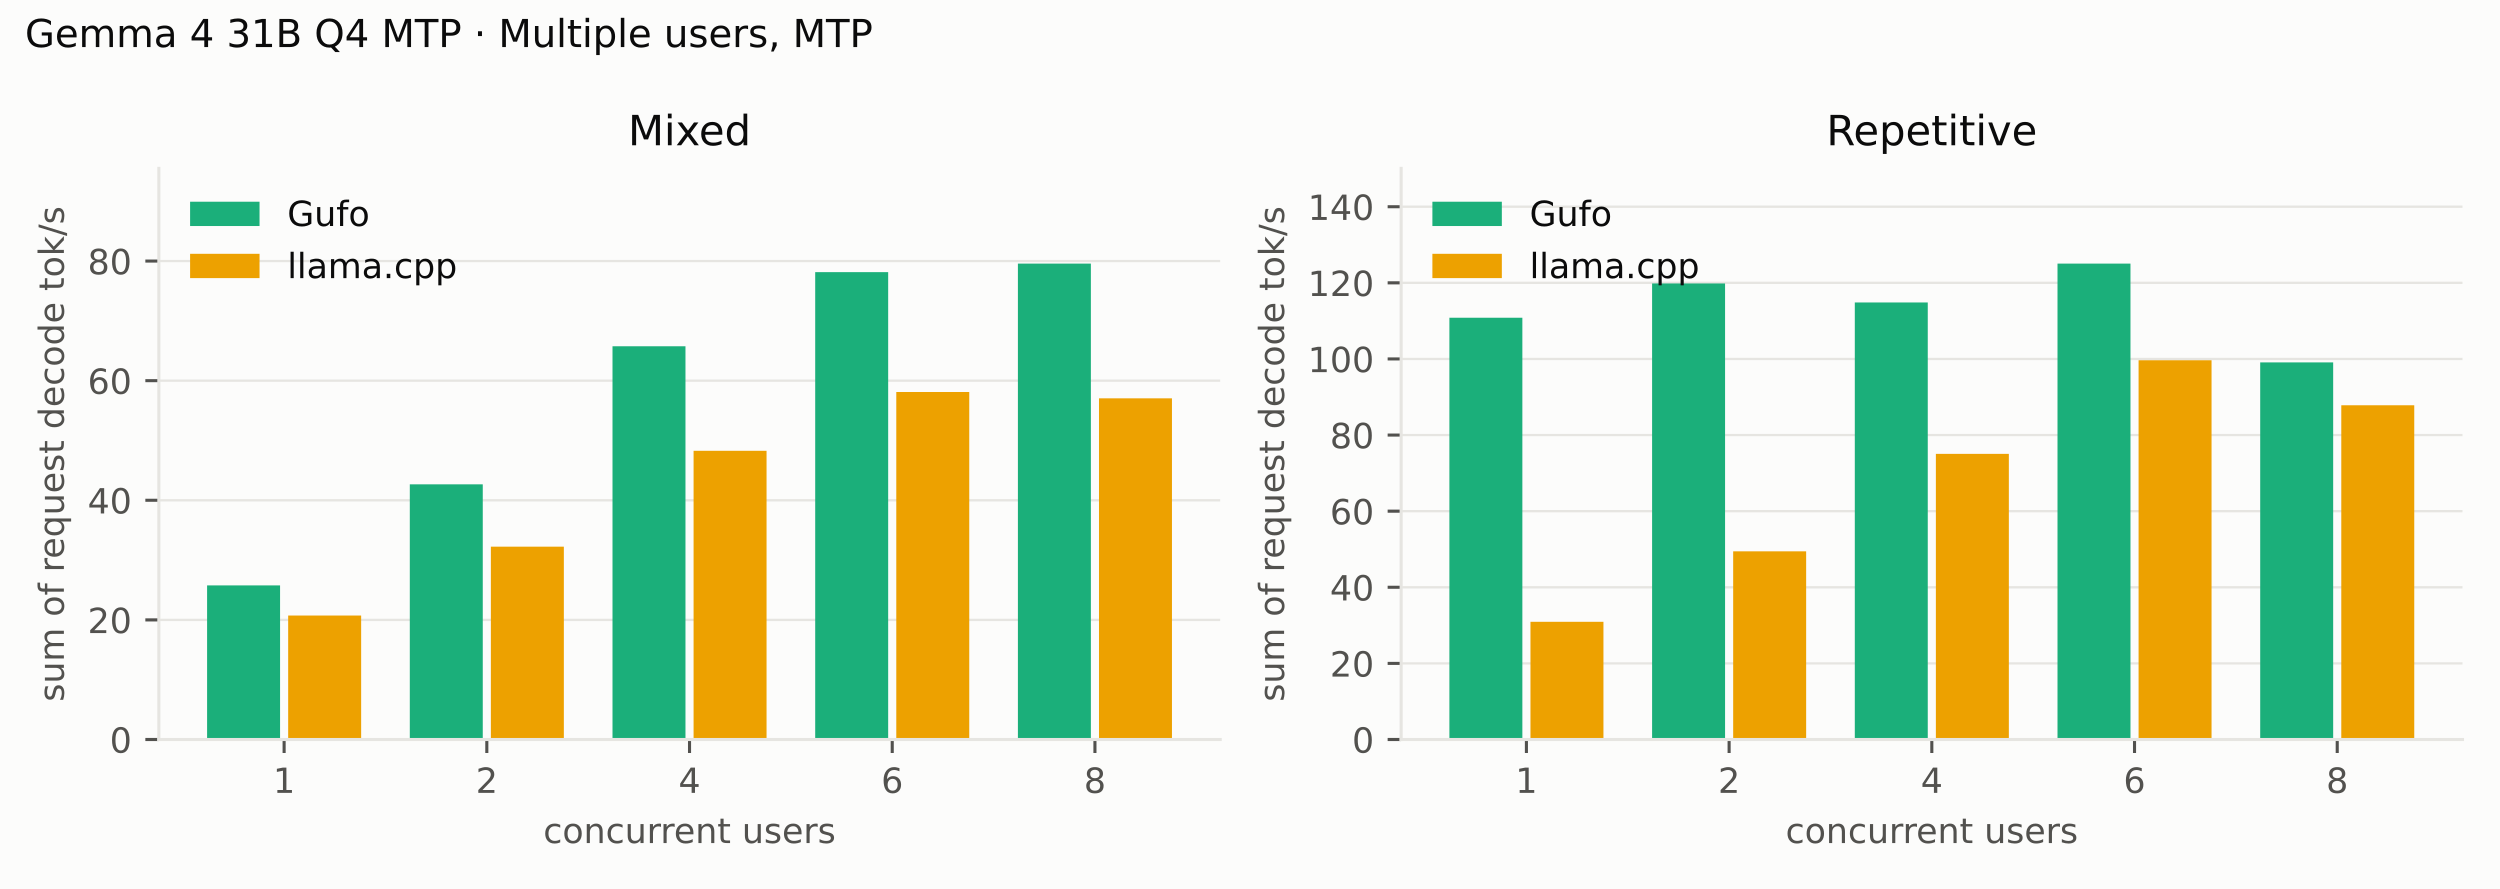
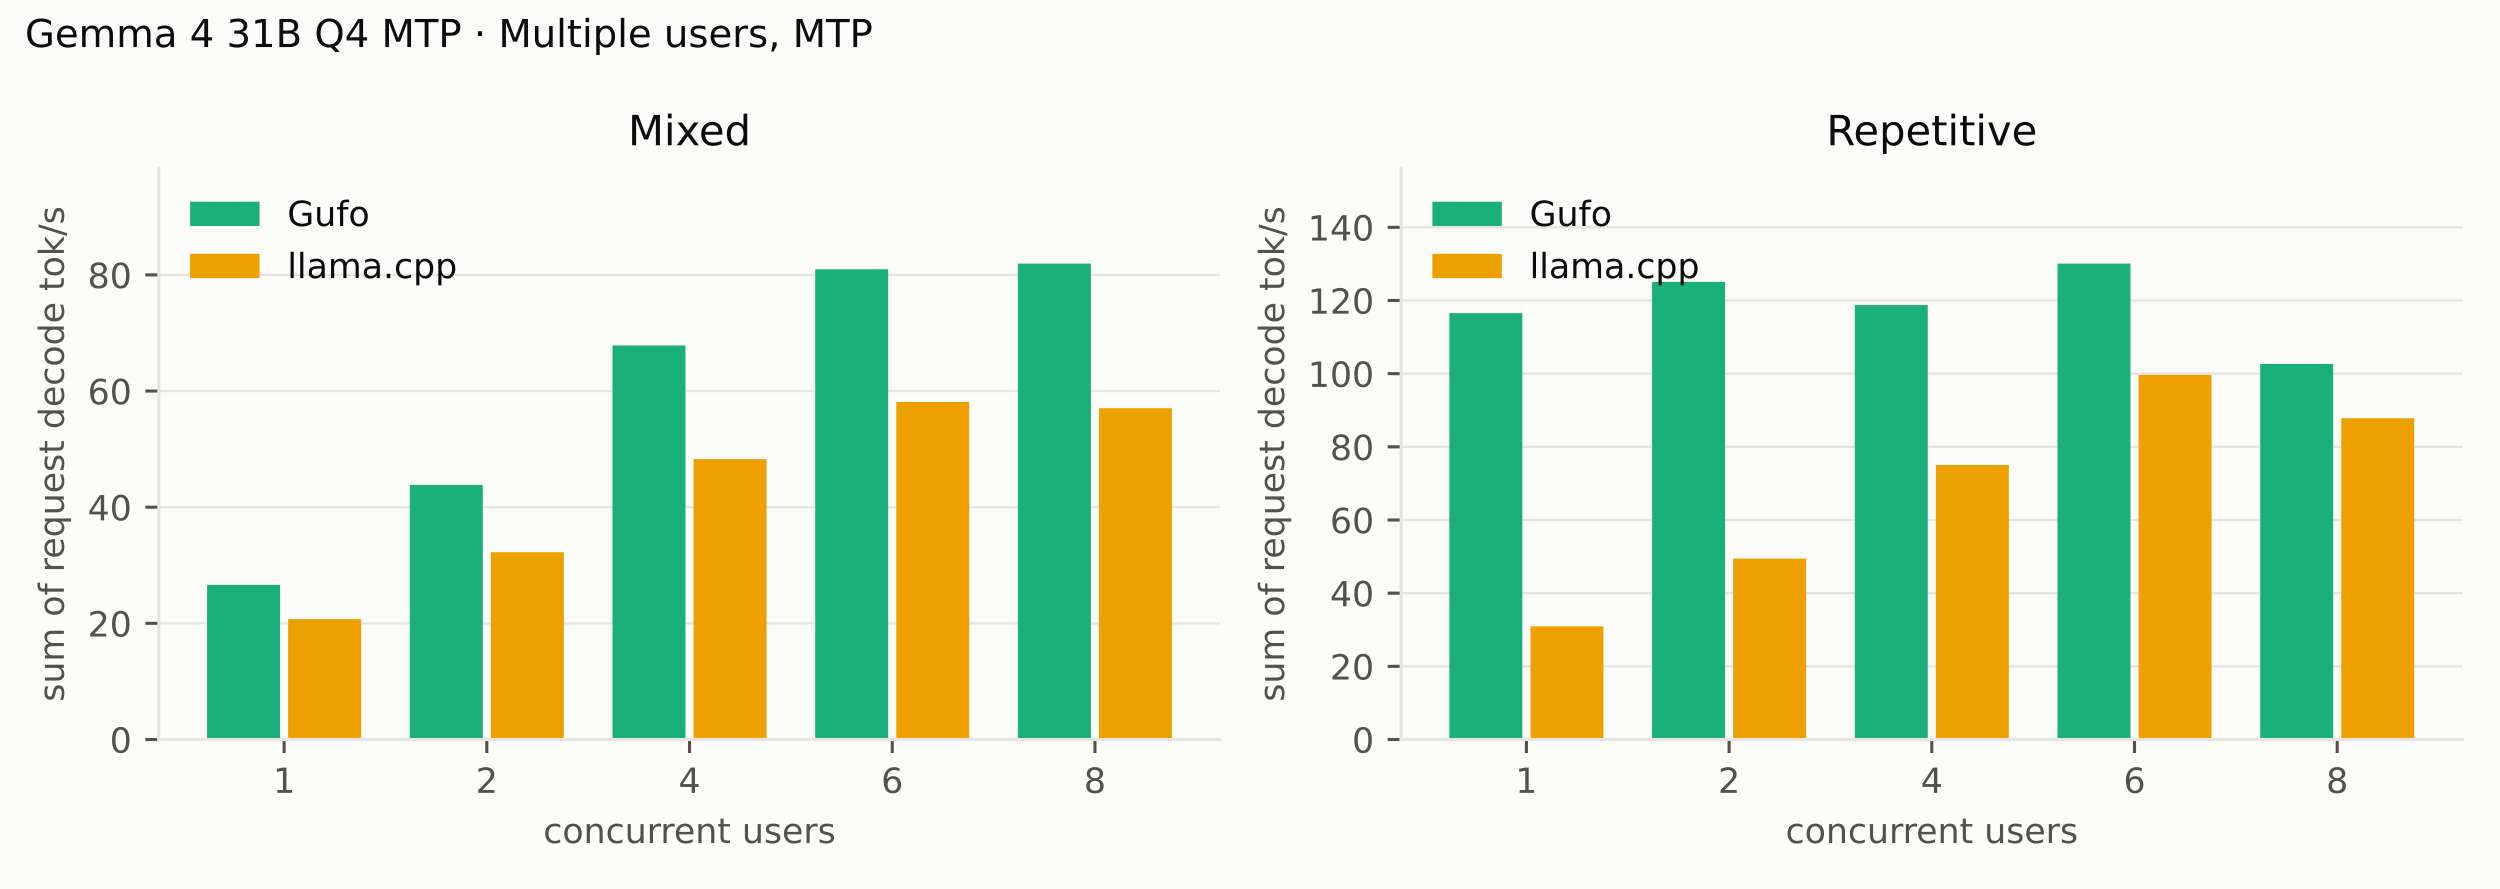
<svg xmlns="http://www.w3.org/2000/svg" xmlns:xlink="http://www.w3.org/1999/xlink" width="648pt" height="230.4pt" viewBox="0 0 648 230.4" version="1.1">
  <defs>
    <style type="text/css">*{stroke-linejoin: round; stroke-linecap: butt}</style>
  </defs>
  <g id="figure_1">
    <g id="patch_1">
      <path d="M 0 230.4 L 648 230.4 L 648 0 L 0 0 z " style="fill: #fcfcfb" />
    </g>
    <g id="axes_1">
      <g id="patch_2">
        <path d="M 41.173 191.68 L 316.277 191.68 L 316.277 43.647 L 41.173 43.647 z " style="fill: #fcfcfb" />
      </g>
      <g id="matplotlib.axis_1">
        <g id="xtick_1">
          <g id="line2d_1">
            <defs>
              <path id="m1ebf051f68" d="M 0 0 L 0 3.5 " style="stroke: #52514e; stroke-width: 0.8" />
            </defs>
            <g>
              <use xlink:href="#m1ebf051f68" x="73.643" y="191.68" style="fill: #52514e; stroke: #52514e; stroke-width: 0.8" />
            </g>
          </g>
          <g id="text_1">
            <text style="font-size: 9px; font-family: 'DejaVu Sans', 'Bitstream Vera Sans', 'Computer Modern Sans Serif', 'Lucida Grande', 'Verdana', 'Geneva', 'Lucid', 'Arial', 'Helvetica', 'Avant Garde', sans-serif; text-anchor: middle; fill: #52514e" x="73.643" y="205.518" transform="rotate(-0 73.64342 205.5179)">1</text>
          </g>
        </g>
        <g id="xtick_2">
          <g id="line2d_2">
            <g>
              <use xlink:href="#m1ebf051f68" x="126.184" y="191.68" style="fill: #52514e; stroke: #52514e; stroke-width: 0.8" />
            </g>
          </g>
          <g id="text_2">
            <text style="font-size: 9px; font-family: 'DejaVu Sans', 'Bitstream Vera Sans', 'Computer Modern Sans Serif', 'Lucida Grande', 'Verdana', 'Geneva', 'Lucid', 'Arial', 'Helvetica', 'Avant Garde', sans-serif; text-anchor: middle; fill: #52514e" x="126.184" y="205.518" transform="rotate(-0 126.1842 205.5179)">2</text>
          </g>
        </g>
        <g id="xtick_3">
          <g id="line2d_3">
            <g>
              <use xlink:href="#m1ebf051f68" x="178.725" y="191.68" style="fill: #52514e; stroke: #52514e; stroke-width: 0.8" />
            </g>
          </g>
          <g id="text_3">
            <text style="font-size: 9px; font-family: 'DejaVu Sans', 'Bitstream Vera Sans', 'Computer Modern Sans Serif', 'Lucida Grande', 'Verdana', 'Geneva', 'Lucid', 'Arial', 'Helvetica', 'Avant Garde', sans-serif; text-anchor: middle; fill: #52514e" x="178.725" y="205.518" transform="rotate(-0 178.725 205.5179)">4</text>
          </g>
        </g>
        <g id="xtick_4">
          <g id="line2d_4">
            <g>
              <use xlink:href="#m1ebf051f68" x="231.266" y="191.68" style="fill: #52514e; stroke: #52514e; stroke-width: 0.8" />
            </g>
          </g>
          <g id="text_4">
            <text style="font-size: 9px; font-family: 'DejaVu Sans', 'Bitstream Vera Sans', 'Computer Modern Sans Serif', 'Lucida Grande', 'Verdana', 'Geneva', 'Lucid', 'Arial', 'Helvetica', 'Avant Garde', sans-serif; text-anchor: middle; fill: #52514e" x="231.266" y="205.518" transform="rotate(-0 231.2658 205.5179)">6</text>
          </g>
        </g>
        <g id="xtick_5">
          <g id="line2d_5">
            <g>
              <use xlink:href="#m1ebf051f68" x="283.807" y="191.68" style="fill: #52514e; stroke: #52514e; stroke-width: 0.8" />
            </g>
          </g>
          <g id="text_5">
            <text style="font-size: 9px; font-family: 'DejaVu Sans', 'Bitstream Vera Sans', 'Computer Modern Sans Serif', 'Lucida Grande', 'Verdana', 'Geneva', 'Lucid', 'Arial', 'Helvetica', 'Avant Garde', sans-serif; text-anchor: middle; fill: #52514e" x="283.807" y="205.518" transform="rotate(-0 283.8067 205.5179)">8</text>
          </g>
        </g>
        <g id="text_6">
          <text style="font-size: 9px; font-family: 'DejaVu Sans', 'Bitstream Vera Sans', 'Computer Modern Sans Serif', 'Lucida Grande', 'Verdana', 'Geneva', 'Lucid', 'Arial', 'Helvetica', 'Avant Garde', sans-serif; text-anchor: middle; fill: #52514e" x="178.725" y="218.518" transform="rotate(-0 178.725 218.5179)">concurrent users</text>
        </g>
      </g>
      <g id="matplotlib.axis_2">
        <g id="ytick_1">
          <g id="line2d_6">
            <path d="M 41.173 191.68 L 316.277 191.68 " clip-path="url(#pf72416dd91)" style="fill: none; stroke: #e6e5e1; stroke-width: 0.6; stroke-linecap: square" />
          </g>
          <g id="line2d_7">
            <defs>
              <path id="m680e5b1e24" d="M 0 0 L -3.5 0 " style="stroke: #52514e; stroke-width: 0.8" />
            </defs>
            <g>
              <use xlink:href="#m680e5b1e24" x="41.173" y="191.68" style="fill: #52514e; stroke: #52514e; stroke-width: 0.8" />
            </g>
          </g>
          <g id="text_7">
            <text style="font-size: 9px; font-family: 'DejaVu Sans', 'Bitstream Vera Sans', 'Computer Modern Sans Serif', 'Lucida Grande', 'Verdana', 'Geneva', 'Lucid', 'Arial', 'Helvetica', 'Avant Garde', sans-serif; text-anchor: end; fill: #52514e" x="34.173" y="195.099" transform="rotate(-0 34.1732 195.0989)">0</text>
          </g>
        </g>
        <g id="ytick_2">
          <g id="line2d_8">
-             <path d="M 41.173 160.677 L 316.277 160.677 " clip-path="url(#pf72416dd91)" style="fill: none; stroke: #e6e5e1; stroke-width: 0.6; stroke-linecap: square" />
+             <path d="M 41.173 161.574 L 316.277 161.574 " clip-path="url(#pf72416dd91)" style="fill: none; stroke: #e6e5e1; stroke-width: 0.6; stroke-linecap: square" />
          </g>
          <g id="line2d_9">
            <g>
-               <use xlink:href="#m680e5b1e24" x="41.173" y="160.677" style="fill: #52514e; stroke: #52514e; stroke-width: 0.8" />
+               <use xlink:href="#m680e5b1e24" x="41.173" y="161.574" style="fill: #52514e; stroke: #52514e; stroke-width: 0.8" />
            </g>
          </g>
          <g id="text_8">
-             <text style="font-size: 9px; font-family: 'DejaVu Sans', 'Bitstream Vera Sans', 'Computer Modern Sans Serif', 'Lucida Grande', 'Verdana', 'Geneva', 'Lucid', 'Arial', 'Helvetica', 'Avant Garde', sans-serif; text-anchor: end; fill: #52514e" x="34.173" y="164.096" transform="rotate(-0 34.1732 164.096)">20</text>
+             <text style="font-size: 9px; font-family: 'DejaVu Sans', 'Bitstream Vera Sans', 'Computer Modern Sans Serif', 'Lucida Grande', 'Verdana', 'Geneva', 'Lucid', 'Arial', 'Helvetica', 'Avant Garde', sans-serif; text-anchor: end; fill: #52514e" x="34.173" y="164.993" transform="rotate(-0 34.1732 164.9926)">20</text>
          </g>
        </g>
        <g id="ytick_3">
          <g id="line2d_10">
-             <path d="M 41.173 129.674 L 316.277 129.674 " clip-path="url(#pf72416dd91)" style="fill: none; stroke: #e6e5e1; stroke-width: 0.6; stroke-linecap: square" />
+             <path d="M 41.173 131.467 L 316.277 131.467 " clip-path="url(#pf72416dd91)" style="fill: none; stroke: #e6e5e1; stroke-width: 0.6; stroke-linecap: square" />
          </g>
          <g id="line2d_11">
            <g>
-               <use xlink:href="#m680e5b1e24" x="41.173" y="129.674" style="fill: #52514e; stroke: #52514e; stroke-width: 0.8" />
+               <use xlink:href="#m680e5b1e24" x="41.173" y="131.467" style="fill: #52514e; stroke: #52514e; stroke-width: 0.8" />
            </g>
          </g>
          <g id="text_9">
-             <text style="font-size: 9px; font-family: 'DejaVu Sans', 'Bitstream Vera Sans', 'Computer Modern Sans Serif', 'Lucida Grande', 'Verdana', 'Geneva', 'Lucid', 'Arial', 'Helvetica', 'Avant Garde', sans-serif; text-anchor: end; fill: #52514e" x="34.173" y="133.093" transform="rotate(-0 34.1732 133.093)">40</text>
+             <text style="font-size: 9px; font-family: 'DejaVu Sans', 'Bitstream Vera Sans', 'Computer Modern Sans Serif', 'Lucida Grande', 'Verdana', 'Geneva', 'Lucid', 'Arial', 'Helvetica', 'Avant Garde', sans-serif; text-anchor: end; fill: #52514e" x="34.173" y="134.886" transform="rotate(-0 34.1732 134.8863)">40</text>
          </g>
        </g>
        <g id="ytick_4">
          <g id="line2d_12">
-             <path d="M 41.173 98.671 L 316.277 98.671 " clip-path="url(#pf72416dd91)" style="fill: none; stroke: #e6e5e1; stroke-width: 0.6; stroke-linecap: square" />
+             <path d="M 41.173 101.361 L 316.277 101.361 " clip-path="url(#pf72416dd91)" style="fill: none; stroke: #e6e5e1; stroke-width: 0.6; stroke-linecap: square" />
          </g>
          <g id="line2d_13">
            <g>
-               <use xlink:href="#m680e5b1e24" x="41.173" y="98.671" style="fill: #52514e; stroke: #52514e; stroke-width: 0.8" />
+               <use xlink:href="#m680e5b1e24" x="41.173" y="101.361" style="fill: #52514e; stroke: #52514e; stroke-width: 0.8" />
            </g>
          </g>
          <g id="text_10">
-             <text style="font-size: 9px; font-family: 'DejaVu Sans', 'Bitstream Vera Sans', 'Computer Modern Sans Serif', 'Lucida Grande', 'Verdana', 'Geneva', 'Lucid', 'Arial', 'Helvetica', 'Avant Garde', sans-serif; text-anchor: end; fill: #52514e" x="34.173" y="102.09" transform="rotate(-0 34.1732 102.0901)">60</text>
+             <text style="font-size: 9px; font-family: 'DejaVu Sans', 'Bitstream Vera Sans', 'Computer Modern Sans Serif', 'Lucida Grande', 'Verdana', 'Geneva', 'Lucid', 'Arial', 'Helvetica', 'Avant Garde', sans-serif; text-anchor: end; fill: #52514e" x="34.173" y="104.78" transform="rotate(-0 34.1732 104.7799)">60</text>
          </g>
        </g>
        <g id="ytick_5">
          <g id="line2d_14">
-             <path d="M 41.173 67.668 L 316.277 67.668 " clip-path="url(#pf72416dd91)" style="fill: none; stroke: #e6e5e1; stroke-width: 0.6; stroke-linecap: square" />
+             <path d="M 41.173 71.255 L 316.277 71.255 " clip-path="url(#pf72416dd91)" style="fill: none; stroke: #e6e5e1; stroke-width: 0.6; stroke-linecap: square" />
          </g>
          <g id="line2d_15">
            <g>
-               <use xlink:href="#m680e5b1e24" x="41.173" y="67.668" style="fill: #52514e; stroke: #52514e; stroke-width: 0.8" />
+               <use xlink:href="#m680e5b1e24" x="41.173" y="71.255" style="fill: #52514e; stroke: #52514e; stroke-width: 0.8" />
            </g>
          </g>
          <g id="text_11">
-             <text style="font-size: 9px; font-family: 'DejaVu Sans', 'Bitstream Vera Sans', 'Computer Modern Sans Serif', 'Lucida Grande', 'Verdana', 'Geneva', 'Lucid', 'Arial', 'Helvetica', 'Avant Garde', sans-serif; text-anchor: end; fill: #52514e" x="34.173" y="71.087" transform="rotate(-0 34.1732 71.08713)">80</text>
+             <text style="font-size: 9px; font-family: 'DejaVu Sans', 'Bitstream Vera Sans', 'Computer Modern Sans Serif', 'Lucida Grande', 'Verdana', 'Geneva', 'Lucid', 'Arial', 'Helvetica', 'Avant Garde', sans-serif; text-anchor: end; fill: #52514e" x="34.173" y="74.674" transform="rotate(-0 34.1732 74.67356)">80</text>
          </g>
        </g>
        <g id="text_12">
          <text style="font-size: 9px; font-family: 'DejaVu Sans', 'Bitstream Vera Sans', 'Computer Modern Sans Serif', 'Lucida Grande', 'Verdana', 'Geneva', 'Lucid', 'Arial', 'Helvetica', 'Avant Garde', sans-serif; text-anchor: middle; fill: #52514e" x="16.559" y="117.664" transform="rotate(-90 16.55859 117.6635)">sum of request decode tok/s</text>
        </g>
      </g>
      <g id="patch_3">
-         <path d="M 53.678 191.68 L 72.593 191.68 L 72.593 151.733 L 53.678 151.733 z " clip-path="url(#pf72416dd91)" style="fill: #1baf7a" />
+         <path d="M 53.678 191.68 L 72.593 191.68 L 72.593 151.608 L 53.678 151.608 z " clip-path="url(#pf72416dd91)" style="fill: #1baf7a" />
      </g>
      <g id="patch_4">
-         <path d="M 106.219 191.68 L 125.133 191.68 L 125.133 125.535 L 106.219 125.535 z " clip-path="url(#pf72416dd91)" style="fill: #1baf7a" />
+         <path d="M 106.219 191.68 L 125.133 191.68 L 125.133 125.702 L 106.219 125.702 z " clip-path="url(#pf72416dd91)" style="fill: #1baf7a" />
      </g>
      <g id="patch_5">
-         <path d="M 158.76 191.68 L 177.674 191.68 L 177.674 89.758 L 158.76 89.758 z " clip-path="url(#pf72416dd91)" style="fill: #1baf7a" />
+         <path d="M 158.76 191.68 L 177.674 191.68 L 177.674 89.544 L 158.76 89.544 z " clip-path="url(#pf72416dd91)" style="fill: #1baf7a" />
      </g>
      <g id="patch_6">
-         <path d="M 211.3 191.68 L 230.215 191.68 L 230.215 70.536 L 211.3 70.536 z " clip-path="url(#pf72416dd91)" style="fill: #1baf7a" />
+         <path d="M 211.3 191.68 L 230.215 191.68 L 230.215 69.794 L 211.3 69.794 z " clip-path="url(#pf72416dd91)" style="fill: #1baf7a" />
      </g>
      <g id="patch_7">
        <path d="M 263.841 191.68 L 282.756 191.68 L 282.756 68.319 L 263.841 68.319 z " clip-path="url(#pf72416dd91)" style="fill: #1baf7a" />
      </g>
      <g id="patch_8">
-         <path d="M 74.694 191.68 L 93.609 191.68 L 93.609 159.545 L 74.694 159.545 z " clip-path="url(#pf72416dd91)" style="fill: #eda100" />
+         <path d="M 74.694 191.68 L 93.609 191.68 L 93.609 160.475 L 74.694 160.475 z " clip-path="url(#pf72416dd91)" style="fill: #eda100" />
      </g>
      <g id="patch_9">
-         <path d="M 127.235 191.68 L 146.15 191.68 L 146.15 141.688 L 127.235 141.688 z " clip-path="url(#pf72416dd91)" style="fill: #eda100" />
+         <path d="M 127.235 191.68 L 146.15 191.68 L 146.15 143.134 L 127.235 143.134 z " clip-path="url(#pf72416dd91)" style="fill: #eda100" />
      </g>
      <g id="patch_10">
-         <path d="M 179.776 191.68 L 198.691 191.68 L 198.691 116.839 L 179.776 116.839 z " clip-path="url(#pf72416dd91)" style="fill: #eda100" />
+         <path d="M 179.776 191.68 L 198.691 191.68 L 198.691 119.003 L 179.776 119.003 z " clip-path="url(#pf72416dd91)" style="fill: #eda100" />
      </g>
      <g id="patch_11">
-         <path d="M 232.317 191.68 L 251.231 191.68 L 251.231 101.601 L 232.317 101.601 z " clip-path="url(#pf72416dd91)" style="fill: #eda100" />
+         <path d="M 232.317 191.68 L 251.231 191.68 L 251.231 104.206 L 232.317 104.206 z " clip-path="url(#pf72416dd91)" style="fill: #eda100" />
      </g>
      <g id="patch_12">
-         <path d="M 284.857 191.68 L 303.772 191.68 L 303.772 103.244 L 284.857 103.244 z " clip-path="url(#pf72416dd91)" style="fill: #eda100" />
+         <path d="M 284.857 191.68 L 303.772 191.68 L 303.772 105.802 L 284.857 105.802 z " clip-path="url(#pf72416dd91)" style="fill: #eda100" />
      </g>
      <g id="patch_13">
        <path d="M 41.173 191.68 L 41.173 43.647 " style="fill: none; stroke: #e6e5e1; stroke-width: 0.8; stroke-linejoin: miter; stroke-linecap: square" />
      </g>
      <g id="patch_14">
        <path d="M 41.173 191.68 L 316.277 191.68 " style="fill: none; stroke: #e6e5e1; stroke-width: 0.8; stroke-linejoin: miter; stroke-linecap: square" />
      </g>
      <g id="text_13">
        <text style="font-size: 10.8px; font-family: 'DejaVu Sans', 'Bitstream Vera Sans', 'Computer Modern Sans Serif', 'Lucida Grande', 'Verdana', 'Geneva', 'Lucid', 'Arial', 'Helvetica', 'Avant Garde', sans-serif; text-anchor: middle; fill: #0b0b0b" x="178.725" y="37.647" transform="rotate(-0 178.725 37.64709)">Mixed</text>
      </g>
      <g id="legend_1">
        <g id="patch_15">
          <path d="M 49.273 58.586 L 67.273 58.586 L 67.273 52.286 L 49.273 52.286 z " style="fill: #1baf7a" />
        </g>
        <g id="text_14">
          <text style="font-size: 9px; font-family: 'DejaVu Sans', 'Bitstream Vera Sans', 'Computer Modern Sans Serif', 'Lucida Grande', 'Verdana', 'Geneva', 'Lucid', 'Arial', 'Helvetica', 'Avant Garde', sans-serif; text-anchor: start; fill: #0b0b0b" x="74.473" y="58.586" transform="rotate(-0 74.4732 58.58569)">Gufo</text>
        </g>
        <g id="patch_16">
          <path d="M 49.273 72.086 L 67.273 72.086 L 67.273 65.786 L 49.273 65.786 z " style="fill: #eda100" />
        </g>
        <g id="text_15">
          <text style="font-size: 9px; font-family: 'DejaVu Sans', 'Bitstream Vera Sans', 'Computer Modern Sans Serif', 'Lucida Grande', 'Verdana', 'Geneva', 'Lucid', 'Arial', 'Helvetica', 'Avant Garde', sans-serif; text-anchor: start; fill: #0b0b0b" x="74.473" y="72.086" transform="rotate(-0 74.4732 72.08639)">llama.cpp</text>
        </g>
      </g>
    </g>
    <g id="axes_2">
      <g id="patch_17">
        <path d="M 363.176 191.68 L 638.28 191.68 L 638.28 43.647 L 363.176 43.647 z " style="fill: #fcfcfb" />
      </g>
      <g id="matplotlib.axis_3">
        <g id="xtick_6">
          <g id="line2d_16">
            <g>
              <use xlink:href="#m1ebf051f68" x="395.647" y="191.68" style="fill: #52514e; stroke: #52514e; stroke-width: 0.8" />
            </g>
          </g>
          <g id="text_16">
            <text style="font-size: 9px; font-family: 'DejaVu Sans', 'Bitstream Vera Sans', 'Computer Modern Sans Serif', 'Lucida Grande', 'Verdana', 'Geneva', 'Lucid', 'Arial', 'Helvetica', 'Avant Garde', sans-serif; text-anchor: middle; fill: #52514e" x="395.647" y="205.518" transform="rotate(-0 395.6465 205.5179)">1</text>
          </g>
        </g>
        <g id="xtick_7">
          <g id="line2d_17">
            <g>
              <use xlink:href="#m1ebf051f68" x="448.187" y="191.68" style="fill: #52514e; stroke: #52514e; stroke-width: 0.8" />
            </g>
          </g>
          <g id="text_17">
            <text style="font-size: 9px; font-family: 'DejaVu Sans', 'Bitstream Vera Sans', 'Computer Modern Sans Serif', 'Lucida Grande', 'Verdana', 'Geneva', 'Lucid', 'Arial', 'Helvetica', 'Avant Garde', sans-serif; text-anchor: middle; fill: #52514e" x="448.187" y="205.518" transform="rotate(-0 448.1874 205.5179)">2</text>
          </g>
        </g>
        <g id="xtick_8">
          <g id="line2d_18">
            <g>
              <use xlink:href="#m1ebf051f68" x="500.728" y="191.68" style="fill: #52514e; stroke: #52514e; stroke-width: 0.8" />
            </g>
          </g>
          <g id="text_18">
            <text style="font-size: 9px; font-family: 'DejaVu Sans', 'Bitstream Vera Sans', 'Computer Modern Sans Serif', 'Lucida Grande', 'Verdana', 'Geneva', 'Lucid', 'Arial', 'Helvetica', 'Avant Garde', sans-serif; text-anchor: middle; fill: #52514e" x="500.728" y="205.518" transform="rotate(-0 500.7282 205.5179)">4</text>
          </g>
        </g>
        <g id="xtick_9">
          <g id="line2d_19">
            <g>
              <use xlink:href="#m1ebf051f68" x="553.269" y="191.68" style="fill: #52514e; stroke: #52514e; stroke-width: 0.8" />
            </g>
          </g>
          <g id="text_19">
            <text style="font-size: 9px; font-family: 'DejaVu Sans', 'Bitstream Vera Sans', 'Computer Modern Sans Serif', 'Lucida Grande', 'Verdana', 'Geneva', 'Lucid', 'Arial', 'Helvetica', 'Avant Garde', sans-serif; text-anchor: middle; fill: #52514e" x="553.269" y="205.518" transform="rotate(-0 553.269 205.5179)">6</text>
          </g>
        </g>
        <g id="xtick_10">
          <g id="line2d_20">
            <g>
              <use xlink:href="#m1ebf051f68" x="605.81" y="191.68" style="fill: #52514e; stroke: #52514e; stroke-width: 0.8" />
            </g>
          </g>
          <g id="text_20">
            <text style="font-size: 9px; font-family: 'DejaVu Sans', 'Bitstream Vera Sans', 'Computer Modern Sans Serif', 'Lucida Grande', 'Verdana', 'Geneva', 'Lucid', 'Arial', 'Helvetica', 'Avant Garde', sans-serif; text-anchor: middle; fill: #52514e" x="605.81" y="205.518" transform="rotate(-0 605.8098 205.5179)">8</text>
          </g>
        </g>
        <g id="text_21">
          <text style="font-size: 9px; font-family: 'DejaVu Sans', 'Bitstream Vera Sans', 'Computer Modern Sans Serif', 'Lucida Grande', 'Verdana', 'Geneva', 'Lucid', 'Arial', 'Helvetica', 'Avant Garde', sans-serif; text-anchor: middle; fill: #52514e" x="500.728" y="218.518" transform="rotate(-0 500.7282 218.5179)">concurrent users</text>
        </g>
      </g>
      <g id="matplotlib.axis_4">
        <g id="ytick_6">
          <g id="line2d_21">
            <path d="M 363.176 191.68 L 638.28 191.68 " clip-path="url(#p153f3304de)" style="fill: none; stroke: #e6e5e1; stroke-width: 0.6; stroke-linecap: square" />
          </g>
          <g id="line2d_22">
            <g>
              <use xlink:href="#m680e5b1e24" x="363.176" y="191.68" style="fill: #52514e; stroke: #52514e; stroke-width: 0.8" />
            </g>
          </g>
          <g id="text_22">
            <text style="font-size: 9px; font-family: 'DejaVu Sans', 'Bitstream Vera Sans', 'Computer Modern Sans Serif', 'Lucida Grande', 'Verdana', 'Geneva', 'Lucid', 'Arial', 'Helvetica', 'Avant Garde', sans-serif; text-anchor: end; fill: #52514e" x="356.176" y="195.099" transform="rotate(-0 356.1763 195.0989)">0</text>
          </g>
        </g>
        <g id="ytick_7">
          <g id="line2d_23">
-             <path d="M 363.176 171.952 L 638.28 171.952 " clip-path="url(#p153f3304de)" style="fill: none; stroke: #e6e5e1; stroke-width: 0.6; stroke-linecap: square" />
+             <path d="M 363.176 172.715 L 638.28 172.715 " clip-path="url(#p153f3304de)" style="fill: none; stroke: #e6e5e1; stroke-width: 0.6; stroke-linecap: square" />
          </g>
          <g id="line2d_24">
            <g>
-               <use xlink:href="#m680e5b1e24" x="363.176" y="171.952" style="fill: #52514e; stroke: #52514e; stroke-width: 0.8" />
+               <use xlink:href="#m680e5b1e24" x="363.176" y="172.715" style="fill: #52514e; stroke: #52514e; stroke-width: 0.8" />
            </g>
          </g>
          <g id="text_23">
-             <text style="font-size: 9px; font-family: 'DejaVu Sans', 'Bitstream Vera Sans', 'Computer Modern Sans Serif', 'Lucida Grande', 'Verdana', 'Geneva', 'Lucid', 'Arial', 'Helvetica', 'Avant Garde', sans-serif; text-anchor: end; fill: #52514e" x="356.176" y="175.371" transform="rotate(-0 356.1763 175.3707)">20</text>
+             <text style="font-size: 9px; font-family: 'DejaVu Sans', 'Bitstream Vera Sans', 'Computer Modern Sans Serif', 'Lucida Grande', 'Verdana', 'Geneva', 'Lucid', 'Arial', 'Helvetica', 'Avant Garde', sans-serif; text-anchor: end; fill: #52514e" x="356.176" y="176.133" transform="rotate(-0 356.1763 176.1335)">20</text>
          </g>
        </g>
        <g id="ytick_8">
          <g id="line2d_25">
-             <path d="M 363.176 152.223 L 638.28 152.223 " clip-path="url(#p153f3304de)" style="fill: none; stroke: #e6e5e1; stroke-width: 0.6; stroke-linecap: square" />
+             <path d="M 363.176 153.749 L 638.28 153.749 " clip-path="url(#p153f3304de)" style="fill: none; stroke: #e6e5e1; stroke-width: 0.6; stroke-linecap: square" />
          </g>
          <g id="line2d_26">
            <g>
-               <use xlink:href="#m680e5b1e24" x="363.176" y="152.223" style="fill: #52514e; stroke: #52514e; stroke-width: 0.8" />
+               <use xlink:href="#m680e5b1e24" x="363.176" y="153.749" style="fill: #52514e; stroke: #52514e; stroke-width: 0.8" />
            </g>
          </g>
          <g id="text_24">
-             <text style="font-size: 9px; font-family: 'DejaVu Sans', 'Bitstream Vera Sans', 'Computer Modern Sans Serif', 'Lucida Grande', 'Verdana', 'Geneva', 'Lucid', 'Arial', 'Helvetica', 'Avant Garde', sans-serif; text-anchor: end; fill: #52514e" x="356.176" y="155.642" transform="rotate(-0 356.1763 155.6424)">40</text>
+             <text style="font-size: 9px; font-family: 'DejaVu Sans', 'Bitstream Vera Sans', 'Computer Modern Sans Serif', 'Lucida Grande', 'Verdana', 'Geneva', 'Lucid', 'Arial', 'Helvetica', 'Avant Garde', sans-serif; text-anchor: end; fill: #52514e" x="356.176" y="157.168" transform="rotate(-0 356.1763 157.168)">40</text>
          </g>
        </g>
        <g id="ytick_9">
          <g id="line2d_27">
-             <path d="M 363.176 132.495 L 638.28 132.495 " clip-path="url(#p153f3304de)" style="fill: none; stroke: #e6e5e1; stroke-width: 0.6; stroke-linecap: square" />
+             <path d="M 363.176 134.784 L 638.28 134.784 " clip-path="url(#p153f3304de)" style="fill: none; stroke: #e6e5e1; stroke-width: 0.6; stroke-linecap: square" />
          </g>
          <g id="line2d_28">
            <g>
-               <use xlink:href="#m680e5b1e24" x="363.176" y="132.495" style="fill: #52514e; stroke: #52514e; stroke-width: 0.8" />
+               <use xlink:href="#m680e5b1e24" x="363.176" y="134.784" style="fill: #52514e; stroke: #52514e; stroke-width: 0.8" />
            </g>
          </g>
          <g id="text_25">
-             <text style="font-size: 9px; font-family: 'DejaVu Sans', 'Bitstream Vera Sans', 'Computer Modern Sans Serif', 'Lucida Grande', 'Verdana', 'Geneva', 'Lucid', 'Arial', 'Helvetica', 'Avant Garde', sans-serif; text-anchor: end; fill: #52514e" x="356.176" y="135.914" transform="rotate(-0 356.1763 135.9142)">60</text>
+             <text style="font-size: 9px; font-family: 'DejaVu Sans', 'Bitstream Vera Sans', 'Computer Modern Sans Serif', 'Lucida Grande', 'Verdana', 'Geneva', 'Lucid', 'Arial', 'Helvetica', 'Avant Garde', sans-serif; text-anchor: end; fill: #52514e" x="356.176" y="138.203" transform="rotate(-0 356.1763 138.2026)">60</text>
          </g>
        </g>
        <g id="ytick_10">
          <g id="line2d_29">
-             <path d="M 363.176 112.767 L 638.28 112.767 " clip-path="url(#p153f3304de)" style="fill: none; stroke: #e6e5e1; stroke-width: 0.6; stroke-linecap: square" />
+             <path d="M 363.176 115.818 L 638.28 115.818 " clip-path="url(#p153f3304de)" style="fill: none; stroke: #e6e5e1; stroke-width: 0.6; stroke-linecap: square" />
          </g>
          <g id="line2d_30">
            <g>
-               <use xlink:href="#m680e5b1e24" x="363.176" y="112.767" style="fill: #52514e; stroke: #52514e; stroke-width: 0.8" />
+               <use xlink:href="#m680e5b1e24" x="363.176" y="115.818" style="fill: #52514e; stroke: #52514e; stroke-width: 0.8" />
            </g>
          </g>
          <g id="text_26">
-             <text style="font-size: 9px; font-family: 'DejaVu Sans', 'Bitstream Vera Sans', 'Computer Modern Sans Serif', 'Lucida Grande', 'Verdana', 'Geneva', 'Lucid', 'Arial', 'Helvetica', 'Avant Garde', sans-serif; text-anchor: end; fill: #52514e" x="356.176" y="116.186" transform="rotate(-0 356.1763 116.1859)">80</text>
+             <text style="font-size: 9px; font-family: 'DejaVu Sans', 'Bitstream Vera Sans', 'Computer Modern Sans Serif', 'Lucida Grande', 'Verdana', 'Geneva', 'Lucid', 'Arial', 'Helvetica', 'Avant Garde', sans-serif; text-anchor: end; fill: #52514e" x="356.176" y="119.237" transform="rotate(-0 356.1763 119.2372)">80</text>
          </g>
        </g>
        <g id="ytick_11">
          <g id="line2d_31">
-             <path d="M 363.176 93.039 L 638.28 93.039 " clip-path="url(#p153f3304de)" style="fill: none; stroke: #e6e5e1; stroke-width: 0.6; stroke-linecap: square" />
+             <path d="M 363.176 96.853 L 638.28 96.853 " clip-path="url(#p153f3304de)" style="fill: none; stroke: #e6e5e1; stroke-width: 0.6; stroke-linecap: square" />
          </g>
          <g id="line2d_32">
            <g>
-               <use xlink:href="#m680e5b1e24" x="363.176" y="93.039" style="fill: #52514e; stroke: #52514e; stroke-width: 0.8" />
+               <use xlink:href="#m680e5b1e24" x="363.176" y="96.853" style="fill: #52514e; stroke: #52514e; stroke-width: 0.8" />
            </g>
          </g>
          <g id="text_27">
-             <text style="font-size: 9px; font-family: 'DejaVu Sans', 'Bitstream Vera Sans', 'Computer Modern Sans Serif', 'Lucida Grande', 'Verdana', 'Geneva', 'Lucid', 'Arial', 'Helvetica', 'Avant Garde', sans-serif; text-anchor: end; fill: #52514e" x="356.176" y="96.458" transform="rotate(-0 356.1763 96.45769)">100</text>
+             <text style="font-size: 9px; font-family: 'DejaVu Sans', 'Bitstream Vera Sans', 'Computer Modern Sans Serif', 'Lucida Grande', 'Verdana', 'Geneva', 'Lucid', 'Arial', 'Helvetica', 'Avant Garde', sans-serif; text-anchor: end; fill: #52514e" x="356.176" y="100.272" transform="rotate(-0 356.1763 100.2717)">100</text>
          </g>
        </g>
        <g id="ytick_12">
          <g id="line2d_33">
-             <path d="M 363.176 73.31 L 638.28 73.31 " clip-path="url(#p153f3304de)" style="fill: none; stroke: #e6e5e1; stroke-width: 0.6; stroke-linecap: square" />
+             <path d="M 363.176 77.887 L 638.28 77.887 " clip-path="url(#p153f3304de)" style="fill: none; stroke: #e6e5e1; stroke-width: 0.6; stroke-linecap: square" />
          </g>
          <g id="line2d_34">
            <g>
-               <use xlink:href="#m680e5b1e24" x="363.176" y="73.31" style="fill: #52514e; stroke: #52514e; stroke-width: 0.8" />
+               <use xlink:href="#m680e5b1e24" x="363.176" y="77.887" style="fill: #52514e; stroke: #52514e; stroke-width: 0.8" />
            </g>
          </g>
          <g id="text_28">
-             <text style="font-size: 9px; font-family: 'DejaVu Sans', 'Bitstream Vera Sans', 'Computer Modern Sans Serif', 'Lucida Grande', 'Verdana', 'Geneva', 'Lucid', 'Arial', 'Helvetica', 'Avant Garde', sans-serif; text-anchor: end; fill: #52514e" x="356.176" y="76.729" transform="rotate(-0 356.1763 76.72944)">120</text>
+             <text style="font-size: 9px; font-family: 'DejaVu Sans', 'Bitstream Vera Sans', 'Computer Modern Sans Serif', 'Lucida Grande', 'Verdana', 'Geneva', 'Lucid', 'Arial', 'Helvetica', 'Avant Garde', sans-serif; text-anchor: end; fill: #52514e" x="356.176" y="81.306" transform="rotate(-0 356.1763 81.30626)">120</text>
          </g>
        </g>
        <g id="ytick_13">
          <g id="line2d_35">
-             <path d="M 363.176 53.582 L 638.28 53.582 " clip-path="url(#p153f3304de)" style="fill: none; stroke: #e6e5e1; stroke-width: 0.6; stroke-linecap: square" />
+             <path d="M 363.176 58.922 L 638.28 58.922 " clip-path="url(#p153f3304de)" style="fill: none; stroke: #e6e5e1; stroke-width: 0.6; stroke-linecap: square" />
          </g>
          <g id="line2d_36">
            <g>
-               <use xlink:href="#m680e5b1e24" x="363.176" y="53.582" style="fill: #52514e; stroke: #52514e; stroke-width: 0.8" />
+               <use xlink:href="#m680e5b1e24" x="363.176" y="58.922" style="fill: #52514e; stroke: #52514e; stroke-width: 0.8" />
            </g>
          </g>
          <g id="text_29">
-             <text style="font-size: 9px; font-family: 'DejaVu Sans', 'Bitstream Vera Sans', 'Computer Modern Sans Serif', 'Lucida Grande', 'Verdana', 'Geneva', 'Lucid', 'Arial', 'Helvetica', 'Avant Garde', sans-serif; text-anchor: end; fill: #52514e" x="356.176" y="57.001" transform="rotate(-0 356.1763 57.00119)">140</text>
+             <text style="font-size: 9px; font-family: 'DejaVu Sans', 'Bitstream Vera Sans', 'Computer Modern Sans Serif', 'Lucida Grande', 'Verdana', 'Geneva', 'Lucid', 'Arial', 'Helvetica', 'Avant Garde', sans-serif; text-anchor: end; fill: #52514e" x="356.176" y="62.341" transform="rotate(-0 356.1763 62.34081)">140</text>
          </g>
        </g>
        <g id="text_30">
          <text style="font-size: 9px; font-family: 'DejaVu Sans', 'Bitstream Vera Sans', 'Computer Modern Sans Serif', 'Lucida Grande', 'Verdana', 'Geneva', 'Lucid', 'Arial', 'Helvetica', 'Avant Garde', sans-serif; text-anchor: middle; fill: #52514e" x="332.835" y="117.664" transform="rotate(-90 332.8355 117.6635)">sum of request decode tok/s</text>
        </g>
      </g>
      <g id="patch_18">
-         <path d="M 375.681 191.68 L 394.596 191.68 L 394.596 82.356 L 375.681 82.356 z " clip-path="url(#p153f3304de)" style="fill: #1baf7a" />
+         <path d="M 375.681 191.68 L 394.596 191.68 L 394.596 81.168 L 375.681 81.168 z " clip-path="url(#p153f3304de)" style="fill: #1baf7a" />
      </g>
      <g id="patch_19">
-         <path d="M 428.222 191.68 L 447.137 191.68 L 447.137 73.468 L 428.222 73.468 z " clip-path="url(#p153f3304de)" style="fill: #1baf7a" />
+         <path d="M 428.222 191.68 L 447.137 191.68 L 447.137 73.061 L 428.222 73.061 z " clip-path="url(#p153f3304de)" style="fill: #1baf7a" />
      </g>
      <g id="patch_20">
-         <path d="M 480.763 191.68 L 499.677 191.68 L 499.677 78.391 L 480.763 78.391 z " clip-path="url(#p153f3304de)" style="fill: #1baf7a" />
+         <path d="M 480.763 191.68 L 499.677 191.68 L 499.677 79.073 L 480.763 79.073 z " clip-path="url(#p153f3304de)" style="fill: #1baf7a" />
      </g>
      <g id="patch_21">
        <path d="M 533.303 191.68 L 552.218 191.68 L 552.218 68.319 L 533.303 68.319 z " clip-path="url(#p153f3304de)" style="fill: #1baf7a" />
      </g>
      <g id="patch_22">
-         <path d="M 585.844 191.68 L 604.759 191.68 L 604.759 93.936 L 585.844 93.936 z " clip-path="url(#p153f3304de)" style="fill: #1baf7a" />
+         <path d="M 585.844 191.68 L 604.759 191.68 L 604.759 94.349 L 585.844 94.349 z " clip-path="url(#p153f3304de)" style="fill: #1baf7a" />
      </g>
      <g id="patch_23">
-         <path d="M 396.697 191.68 L 415.612 191.68 L 415.612 161.17 L 396.697 161.17 z " clip-path="url(#p153f3304de)" style="fill: #eda100" />
+         <path d="M 396.697 191.68 L 415.612 191.68 L 415.612 162.35 L 396.697 162.35 z " clip-path="url(#p153f3304de)" style="fill: #eda100" />
      </g>
      <g id="patch_24">
-         <path d="M 449.238 191.68 L 468.153 191.68 L 468.153 142.912 L 449.238 142.912 z " clip-path="url(#p153f3304de)" style="fill: #eda100" />
+         <path d="M 449.238 191.68 L 468.153 191.68 L 468.153 144.797 L 449.238 144.797 z " clip-path="url(#p153f3304de)" style="fill: #eda100" />
      </g>
      <g id="patch_25">
-         <path d="M 501.779 191.68 L 520.694 191.68 L 520.694 117.65 L 501.779 117.65 z " clip-path="url(#p153f3304de)" style="fill: #eda100" />
+         <path d="M 501.779 191.68 L 520.694 191.68 L 520.694 120.512 L 501.779 120.512 z " clip-path="url(#p153f3304de)" style="fill: #eda100" />
      </g>
      <g id="patch_26">
-         <path d="M 554.32 191.68 L 573.234 191.68 L 573.234 93.384 L 554.32 93.384 z " clip-path="url(#p153f3304de)" style="fill: #eda100" />
+         <path d="M 554.32 191.68 L 573.234 191.68 L 573.234 97.185 L 554.32 97.185 z " clip-path="url(#p153f3304de)" style="fill: #eda100" />
      </g>
      <g id="patch_27">
-         <path d="M 606.861 191.68 L 625.775 191.68 L 625.775 105.053 L 606.861 105.053 z " clip-path="url(#p153f3304de)" style="fill: #eda100" />
+         <path d="M 606.861 191.68 L 625.775 191.68 L 625.775 108.403 L 606.861 108.403 z " clip-path="url(#p153f3304de)" style="fill: #eda100" />
      </g>
      <g id="patch_28">
        <path d="M 363.176 191.68 L 363.176 43.647 " style="fill: none; stroke: #e6e5e1; stroke-width: 0.8; stroke-linejoin: miter; stroke-linecap: square" />
      </g>
      <g id="patch_29">
        <path d="M 363.176 191.68 L 638.28 191.68 " style="fill: none; stroke: #e6e5e1; stroke-width: 0.8; stroke-linejoin: miter; stroke-linecap: square" />
      </g>
      <g id="text_31">
        <text style="font-size: 10.8px; font-family: 'DejaVu Sans', 'Bitstream Vera Sans', 'Computer Modern Sans Serif', 'Lucida Grande', 'Verdana', 'Geneva', 'Lucid', 'Arial', 'Helvetica', 'Avant Garde', sans-serif; text-anchor: middle; fill: #0b0b0b" x="500.728" y="37.647" transform="rotate(-0 500.7282 37.64709)">Repetitive</text>
      </g>
      <g id="legend_2">
        <g id="patch_30">
          <path d="M 371.276 58.586 L 389.276 58.586 L 389.276 52.286 L 371.276 52.286 z " style="fill: #1baf7a" />
        </g>
        <g id="text_32">
          <text style="font-size: 9px; font-family: 'DejaVu Sans', 'Bitstream Vera Sans', 'Computer Modern Sans Serif', 'Lucida Grande', 'Verdana', 'Geneva', 'Lucid', 'Arial', 'Helvetica', 'Avant Garde', sans-serif; text-anchor: start; fill: #0b0b0b" x="396.476" y="58.586" transform="rotate(-0 396.4763 58.58569)">Gufo</text>
        </g>
        <g id="patch_31">
          <path d="M 371.276 72.086 L 389.276 72.086 L 389.276 65.786 L 371.276 65.786 z " style="fill: #eda100" />
        </g>
        <g id="text_33">
          <text style="font-size: 9px; font-family: 'DejaVu Sans', 'Bitstream Vera Sans', 'Computer Modern Sans Serif', 'Lucida Grande', 'Verdana', 'Geneva', 'Lucid', 'Arial', 'Helvetica', 'Avant Garde', sans-serif; text-anchor: start; fill: #0b0b0b" x="396.476" y="72.086" transform="rotate(-0 396.4763 72.08639)">llama.cpp</text>
        </g>
      </g>
    </g>
    <g id="text_34">
      <text style="font-size: 10px; font-family: 'DejaVu Sans', 'Bitstream Vera Sans', 'Computer Modern Sans Serif', 'Lucida Grande', 'Verdana', 'Geneva', 'Lucid', 'Arial', 'Helvetica', 'Avant Garde', sans-serif; text-anchor: start; fill: #0b0b0b" x="6.48" y="12.206" transform="rotate(-0 6.48 12.20644)">Gemma 4 31B Q4 MTP · Multiple users, MTP</text>
    </g>
  </g>
  <defs>
    <clipPath id="pf72416dd91">
      <rect x="41.173" y="43.647" width="275.104" height="148.033" />
    </clipPath>
    <clipPath id="p153f3304de">
      <rect x="363.176" y="43.647" width="275.104" height="148.033" />
    </clipPath>
  </defs>
</svg>
